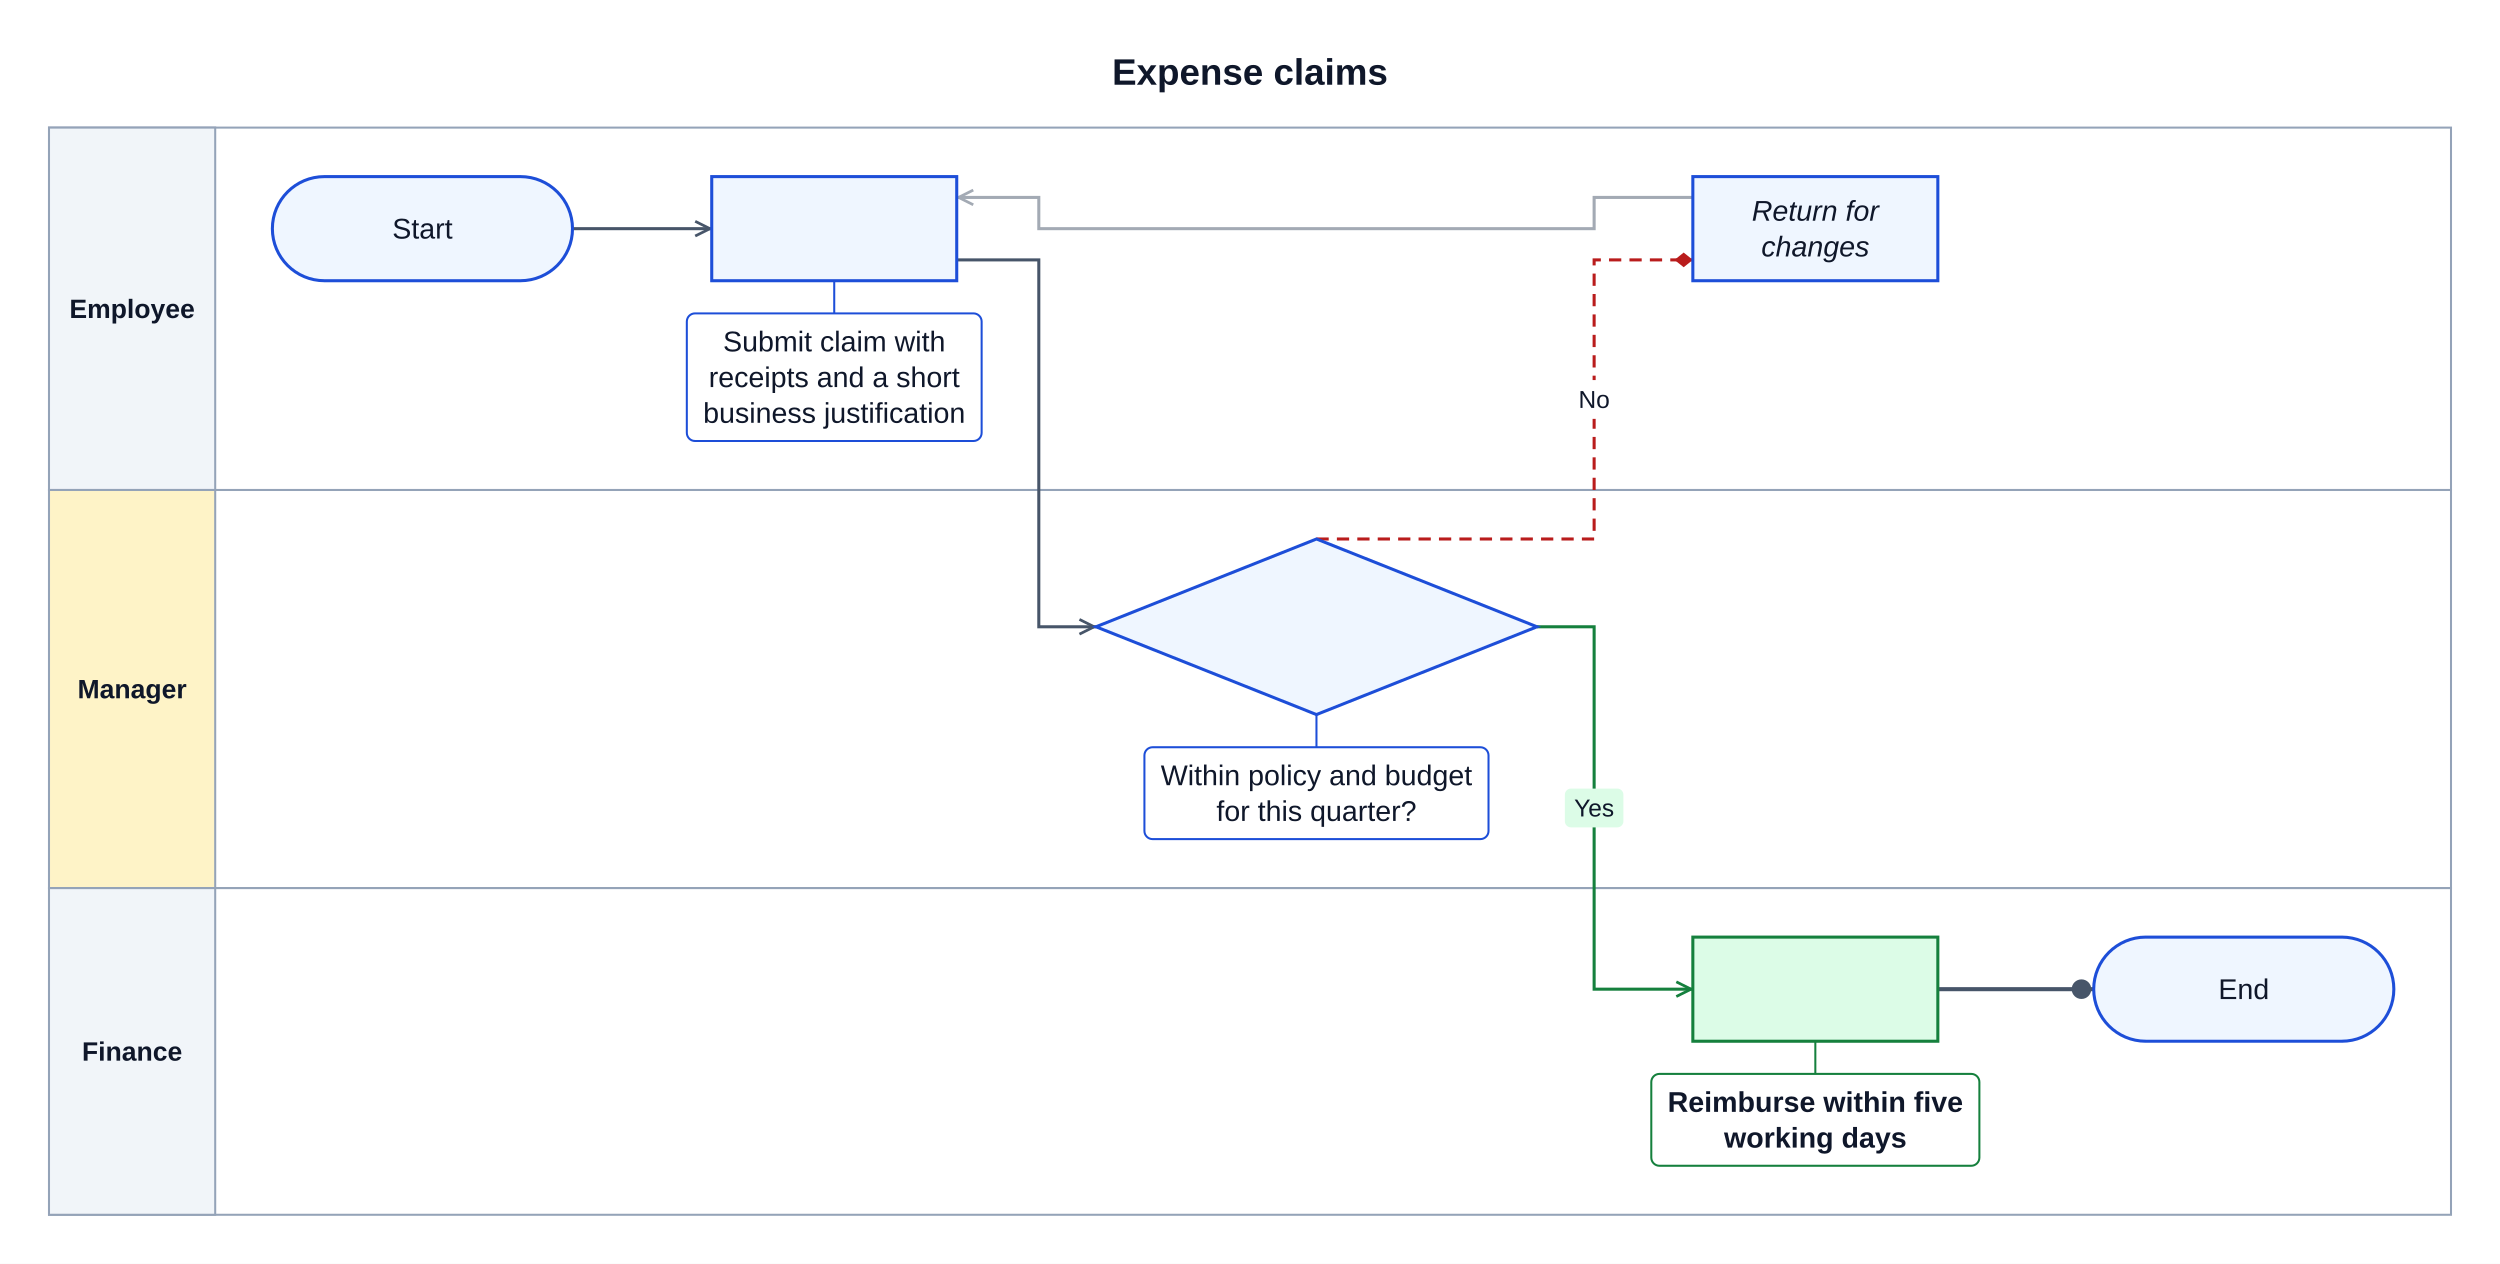
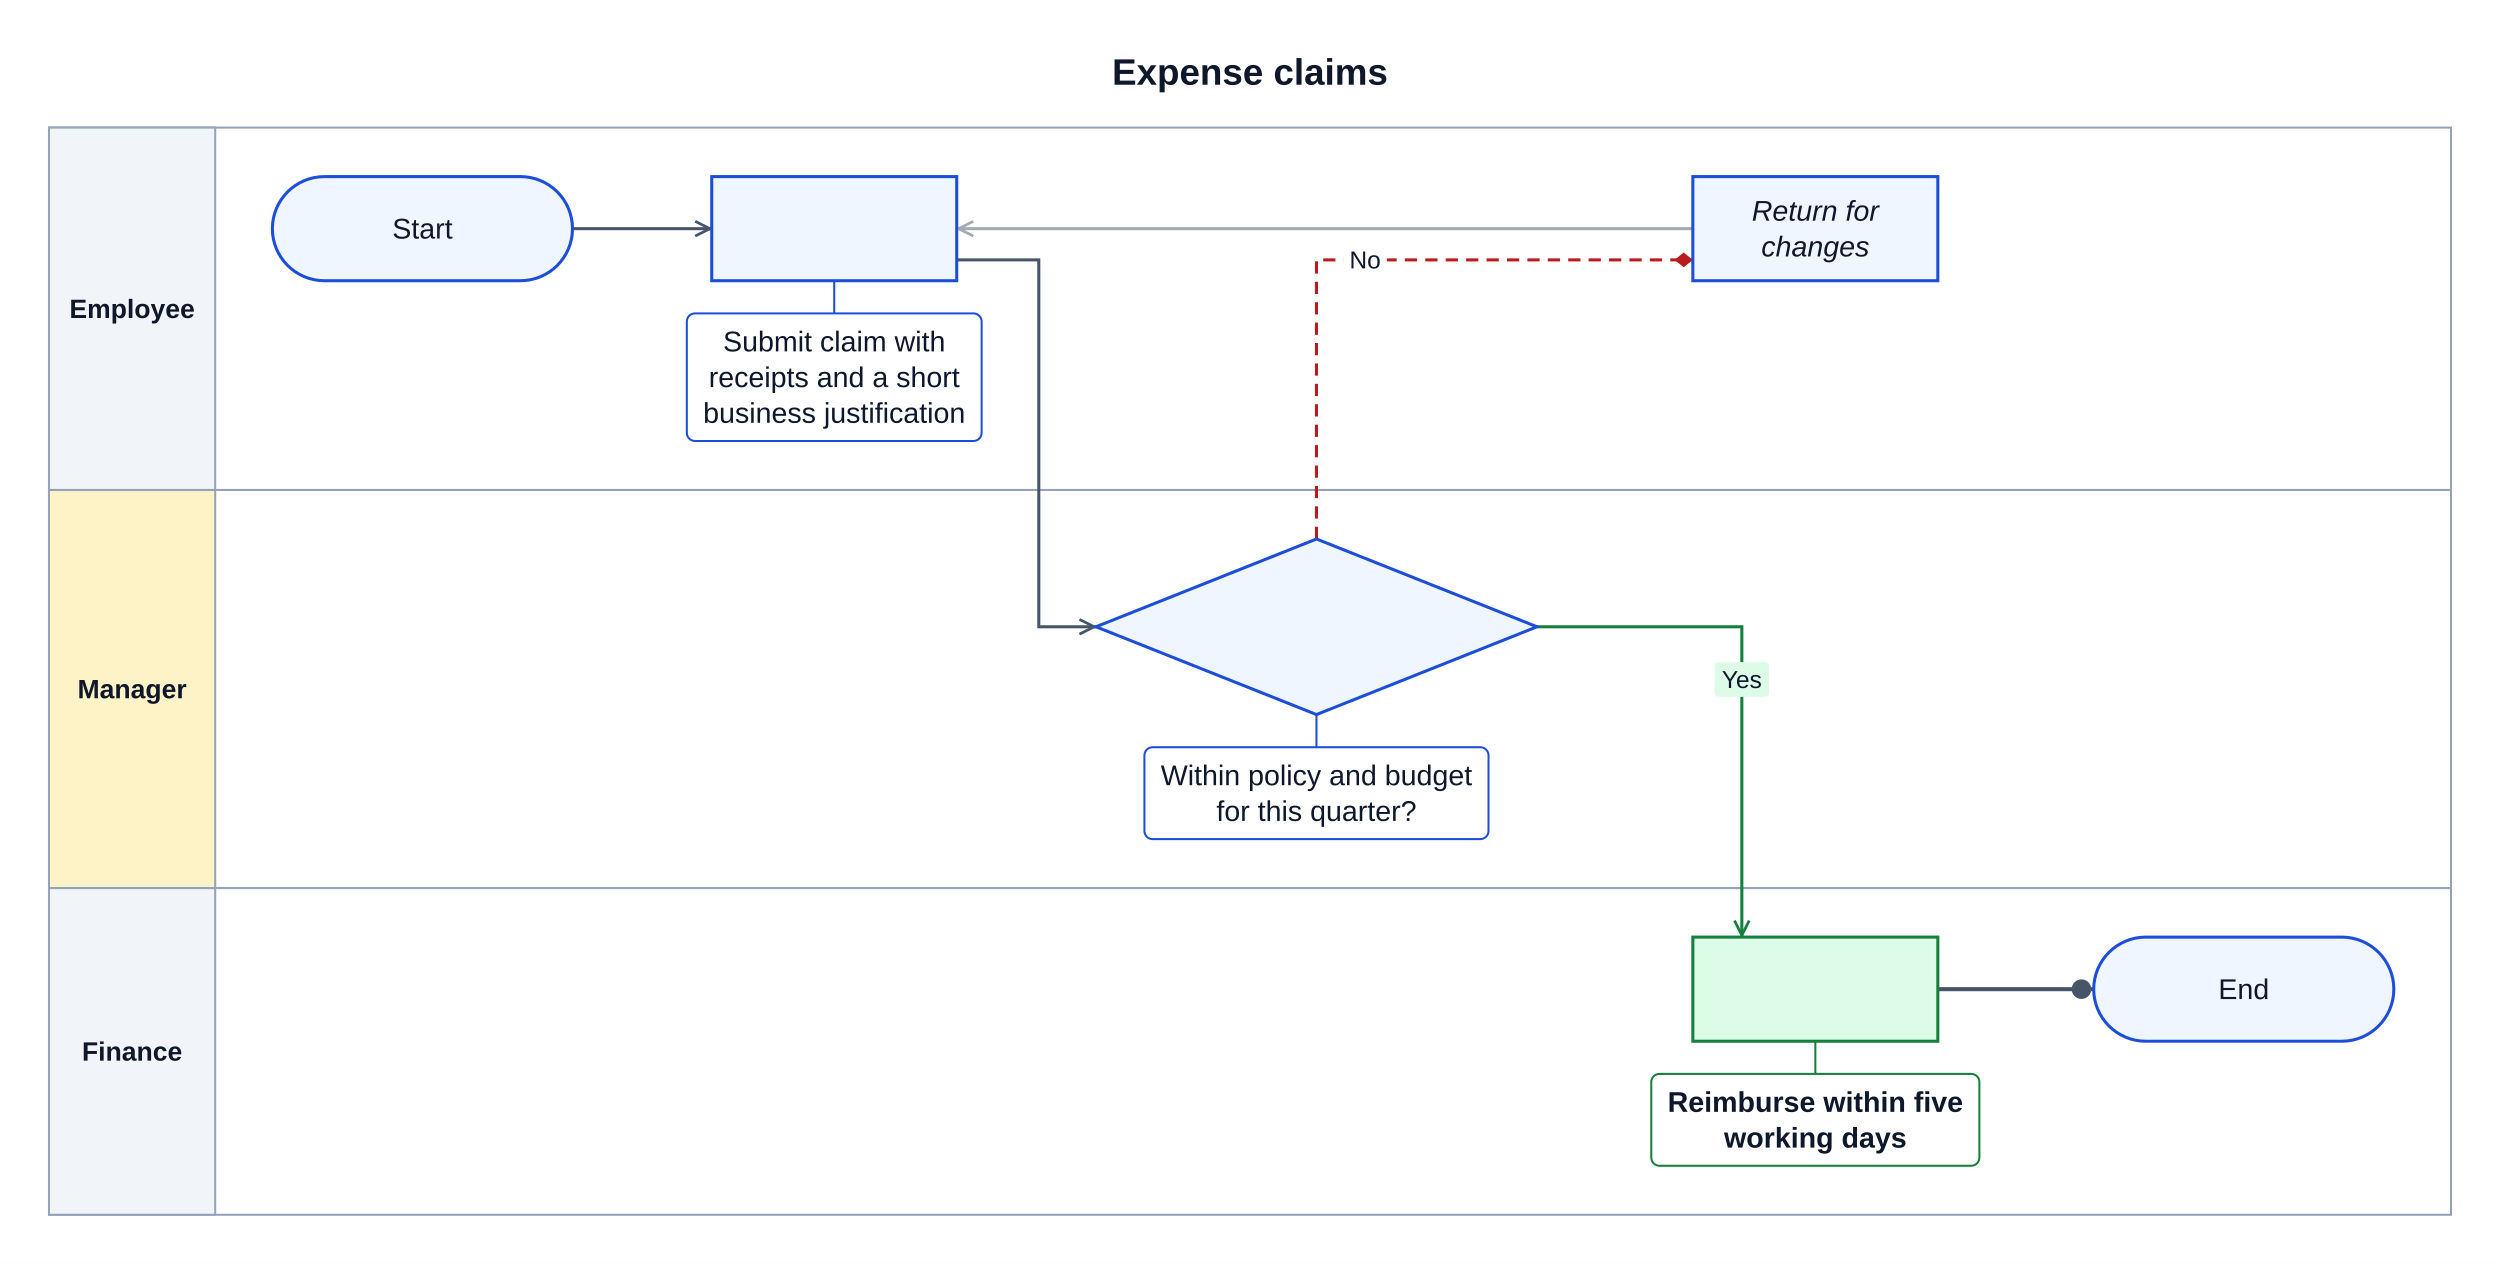
<svg xmlns="http://www.w3.org/2000/svg" version="1.1" width="1224.51" height="619" viewBox="0 0 1224.51 619" class="jtd jtd-flowchart">
  <defs>
    <marker id="jtd-arrow" viewBox="0 0 10 10" refX="10" refY="5" markerWidth="9" markerHeight="9" markerUnits="userSpaceOnUse" orient="auto">
      <path d="M0 0L10 5L0 10Z" fill="#475569" />
    </marker>
    <marker id="jtd-arrow-open" viewBox="0 0 10 10" refX="10" refY="5" markerWidth="9" markerHeight="9" markerUnits="userSpaceOnUse" orient="auto">
      <path d="M1 1L9 5L1 9" fill="none" stroke="#475569" stroke-width="1.5" />
    </marker>
    <marker id="jtd-arrow-open-15803d" viewBox="0 0 10 10" refX="10" refY="5" markerWidth="9" markerHeight="9" markerUnits="userSpaceOnUse" orient="auto">
      <path d="M1 1L9 5L1 9" fill="none" stroke="#15803d" stroke-width="1.5" />
    </marker>
    <marker id="jtd-arrow-diamond-b91c1c" viewBox="0 0 10 10" refX="10" refY="5" markerWidth="9" markerHeight="9" markerUnits="userSpaceOnUse" orient="auto">
      <path d="M0 5L5 1L10 5L5 9Z" fill="#b91c1c" />
    </marker>
    <marker id="jtd-arrow-circle-w2" viewBox="0 0 10 10" refX="10" refY="5" markerWidth="12" markerHeight="12" markerUnits="userSpaceOnUse" orient="auto">
      <path d="M1 5A4 4 0 1 1 9 5A4 4 0 1 1 1 5Z" fill="#475569" />
    </marker>
  </defs>
  <rect width="1224.51" height="619" fill="#ffffff" />
  <g font-family="Arial, 'Liberation Sans', Helvetica, sans-serif" font-size="14" fill="#0f172a" style="font-kerning:none;font-variant-ligatures:none">
    <text x="612.25" y="41.49" text-anchor="middle" font-size="18" font-weight="bold" class="jtd-title">Expense claims</text>
    <g transform="translate(24 62.5)">
      <g id="l-emp" class="jtd-lane">
        <rect x="0" y="0" width="1176.51" height="177.5" fill="#ffffff" stroke="#94a3b8" stroke-width="1" />
        <rect x="0" y="0" width="81.41" height="177.5" fill="#f1f5f9" stroke="#94a3b8" stroke-width="1" />
        <text x="40.71" y="93.26" text-anchor="middle" font-size="13" font-weight="bold">Employee</text>
      </g>
      <g id="l-mgr" class="jtd-lane">
        <rect x="0" y="177.5" width="1176.51" height="195" fill="#ffffff" stroke="#94a3b8" stroke-width="1" />
        <rect x="0" y="177.5" width="81.41" height="195" fill="#fef3c7" stroke="#94a3b8" stroke-width="1" />
        <text x="40.71" y="279.51" text-anchor="middle" font-size="13" font-weight="bold">Manager</text>
      </g>
      <g id="l-fin" class="jtd-lane">
        <rect x="0" y="372.5" width="1176.51" height="160" fill="#ffffff" stroke="#94a3b8" stroke-width="1" />
        <rect x="0" y="372.5" width="81.41" height="160" fill="#f1f5f9" stroke="#94a3b8" stroke-width="1" />
        <text x="40.71" y="457.01" text-anchor="middle" font-size="13" font-weight="bold">Finance</text>
      </g>
      <g id="e-edge:start:0" class="jtd-edge">
        <path d="M256.41 49.5L324.61 49.5" fill="none" stroke="#475569" stroke-width="1.5" marker-end="url(#jtd-arrow-open)" />
      </g>
      <g id="e-edge:submit:0" class="jtd-edge">
        <path d="M444.61 64.8L484.81 64.8L484.81 244.5L512.81 244.5" fill="none" stroke="#475569" stroke-width="1.5" marker-end="url(#jtd-arrow-open)" />
      </g>
      <g id="e-edge:check:0" class="jtd-edge">
-         <path d="M728.81 244.5L756.81 244.5L756.81 422L805.16 422" fill="none" stroke="#15803d" stroke-width="1.5" marker-end="url(#jtd-arrow-open-15803d)" />
-         <rect x="742.47" y="323.75" width="28.68" height="19" rx="3" fill="#dcfce7" />
-         <text x="756.81" y="337.41" text-anchor="middle" font-size="12">Yes</text>
+         <path d="M728.81 244.5L829.16 244.5L829.16 396.5" fill="none" stroke="#15803d" stroke-width="1.5" marker-end="url(#jtd-arrow-open-15803d)" />
+         <rect x="815.82" y="261.83" width="26.68" height="17" rx="2" fill="#dcfce7" />
+         <text x="829.16" y="274.49" text-anchor="middle" font-size="12">Yes</text>
      </g>
      <g id="e-edge:check:1" class="jtd-edge">
-         <path d="M620.81 201.5L756.81 201.5L756.81 64.8L805.16 64.8" fill="none" stroke="#b91c1c" stroke-width="1.5" stroke-dasharray="6 4" marker-end="url(#jtd-arrow-diamond-b91c1c)" />
-         <rect x="745.14" y="123.65" width="23.34" height="19" rx="3" fill="#ffffff" />
-         <text x="756.81" y="137.31" text-anchor="middle" font-size="12">No</text>
+         <path d="M620.81 201.5L620.81 64.8L805.16 64.8" fill="none" stroke="#b91c1c" stroke-width="1.5" stroke-dasharray="6 4" marker-end="url(#jtd-arrow-diamond-b91c1c)" />
+         <rect x="633.97" y="56.3" width="21.34" height="17" rx="2" fill="#ffffff" />
+         <text x="644.64" y="68.96" text-anchor="middle" font-size="12">No</text>
      </g>
      <g id="e-edge:return:0" class="jtd-edge" opacity="0.5">
-         <path d="M805.16 34.2L756.81 34.2L756.81 49.5L484.81 49.5L484.81 34.2L444.61 34.2" fill="none" stroke="#475569" stroke-width="1.5" marker-end="url(#jtd-arrow-open)" />
+         <path d="M805.16 49.5L444.61 49.5" fill="none" stroke="#475569" stroke-width="1.5" marker-end="url(#jtd-arrow-open)" />
      </g>
      <g id="e-edge:pay:0" class="jtd-edge">
        <path d="M925.16 422L1001.51 422" fill="none" stroke="#475569" stroke-width="2" marker-end="url(#jtd-arrow-circle-w2)" />
      </g>
      <g id="n-start" class="jtd-node jtd-shape-terminator" transform="translate(109.41 24)">
        <path d="M25.5 0H121.5A25.5 25.5 0 0 1 121.5 51H25.5A25.5 25.5 0 0 1 25.5 0Z" fill="#eff6ff" stroke="#1d4ed8" stroke-width="1.5" />
        <text x="73.5" y="30.35" text-anchor="middle">Start</text>
      </g>
      <g id="n-submit" class="jtd-node jtd-shape-process" transform="translate(324.61 24)">
        <path d="M0 0H120V51H0Z" fill="#eff6ff" stroke="#1d4ed8" stroke-width="1.5" />
        <path d="M60 51L60 67" fill="none" stroke="#1d4ed8" stroke-width="1" />
        <rect x="-12.2" y="67" width="144.4" height="62.5" rx="4" fill="#ffffff" stroke="#1d4ed8" stroke-width="1" />
        <text x="60" y="85.6" text-anchor="middle">Submit claim with</text>
        <text x="60" y="103.1" text-anchor="middle">receipts and a short</text>
        <text x="60" y="120.6" text-anchor="middle">business justification</text>
      </g>
      <g id="n-check" class="jtd-node jtd-shape-decision" transform="translate(512.81 201.5)">
        <path d="M108 0L216 43L108 86L0 43Z" fill="#eff6ff" stroke="#1d4ed8" stroke-width="1.5" />
        <path d="M108 86L108 102" fill="none" stroke="#1d4ed8" stroke-width="1" />
        <rect x="23.73" y="102" width="168.54" height="45" rx="4" fill="#ffffff" stroke="#1d4ed8" stroke-width="1" />
        <text x="108" y="120.6" text-anchor="middle">Within policy and budget</text>
        <text x="108" y="138.1" text-anchor="middle">for this quarter?</text>
      </g>
      <g id="n-return" class="jtd-node jtd-shape-process" transform="translate(805.16 24)">
        <path d="M0 0H120V51H0Z" fill="#eff6ff" stroke="#1d4ed8" stroke-width="1.5" />
        <text x="60" y="21.6" text-anchor="middle" font-style="italic">Return for</text>
        <text x="60" y="39.1" text-anchor="middle" font-style="italic">changes</text>
      </g>
      <g id="n-pay" class="jtd-node jtd-shape-process" transform="translate(805.16 396.5)">
        <path d="M0 0H120V51H0Z" fill="#dcfce7" stroke="#15803d" stroke-width="1.5" />
        <path d="M60 51L60 67" fill="none" stroke="#15803d" stroke-width="1" />
        <rect x="-20.35" y="67" width="160.7" height="45" rx="4" fill="#ffffff" stroke="#15803d" stroke-width="1" />
        <text x="60" y="85.6" text-anchor="middle" font-weight="bold">Reimburse within five</text>
        <text x="60" y="103.1" text-anchor="middle" font-weight="bold">working days</text>
      </g>
      <g id="n-end" class="jtd-node jtd-shape-terminator" transform="translate(1001.51 396.5)">
        <path d="M25.5 0H121.5A25.5 25.5 0 0 1 121.5 51H25.5A25.5 25.5 0 0 1 25.5 0Z" fill="#eff6ff" stroke="#1d4ed8" stroke-width="1.5" />
        <text x="73.5" y="30.35" text-anchor="middle">End</text>
      </g>
    </g>
  </g>
</svg>
